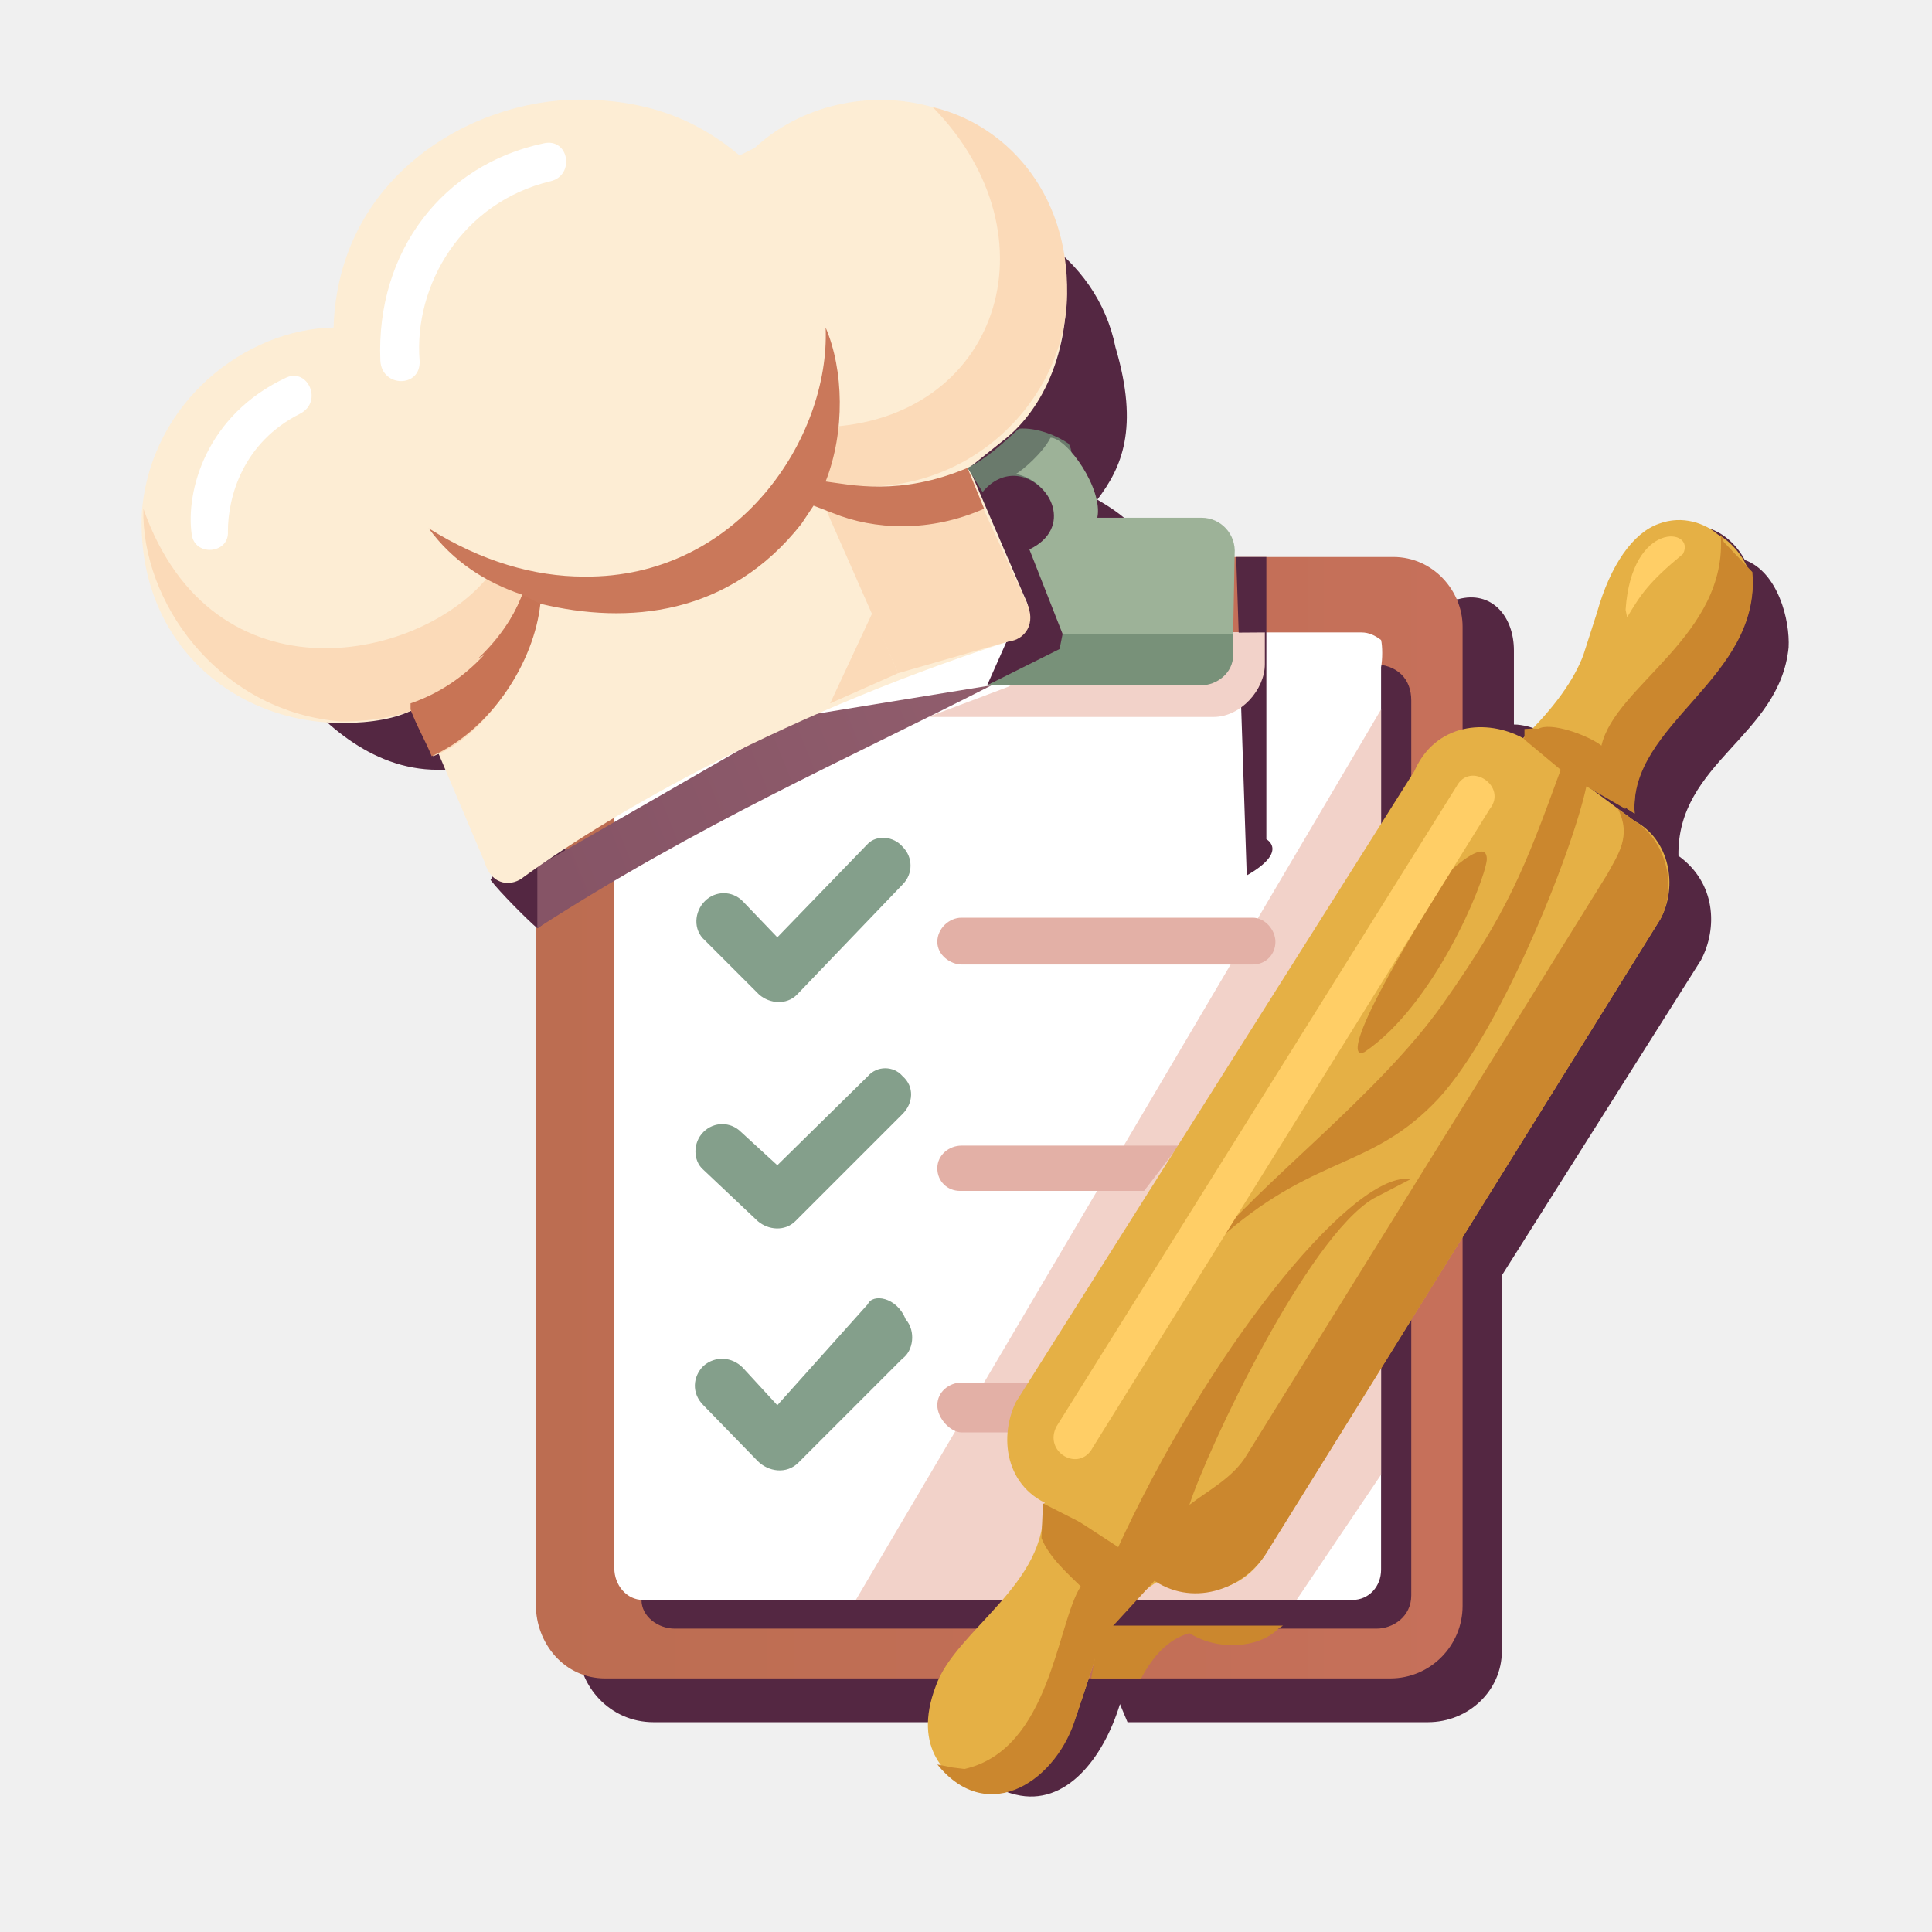
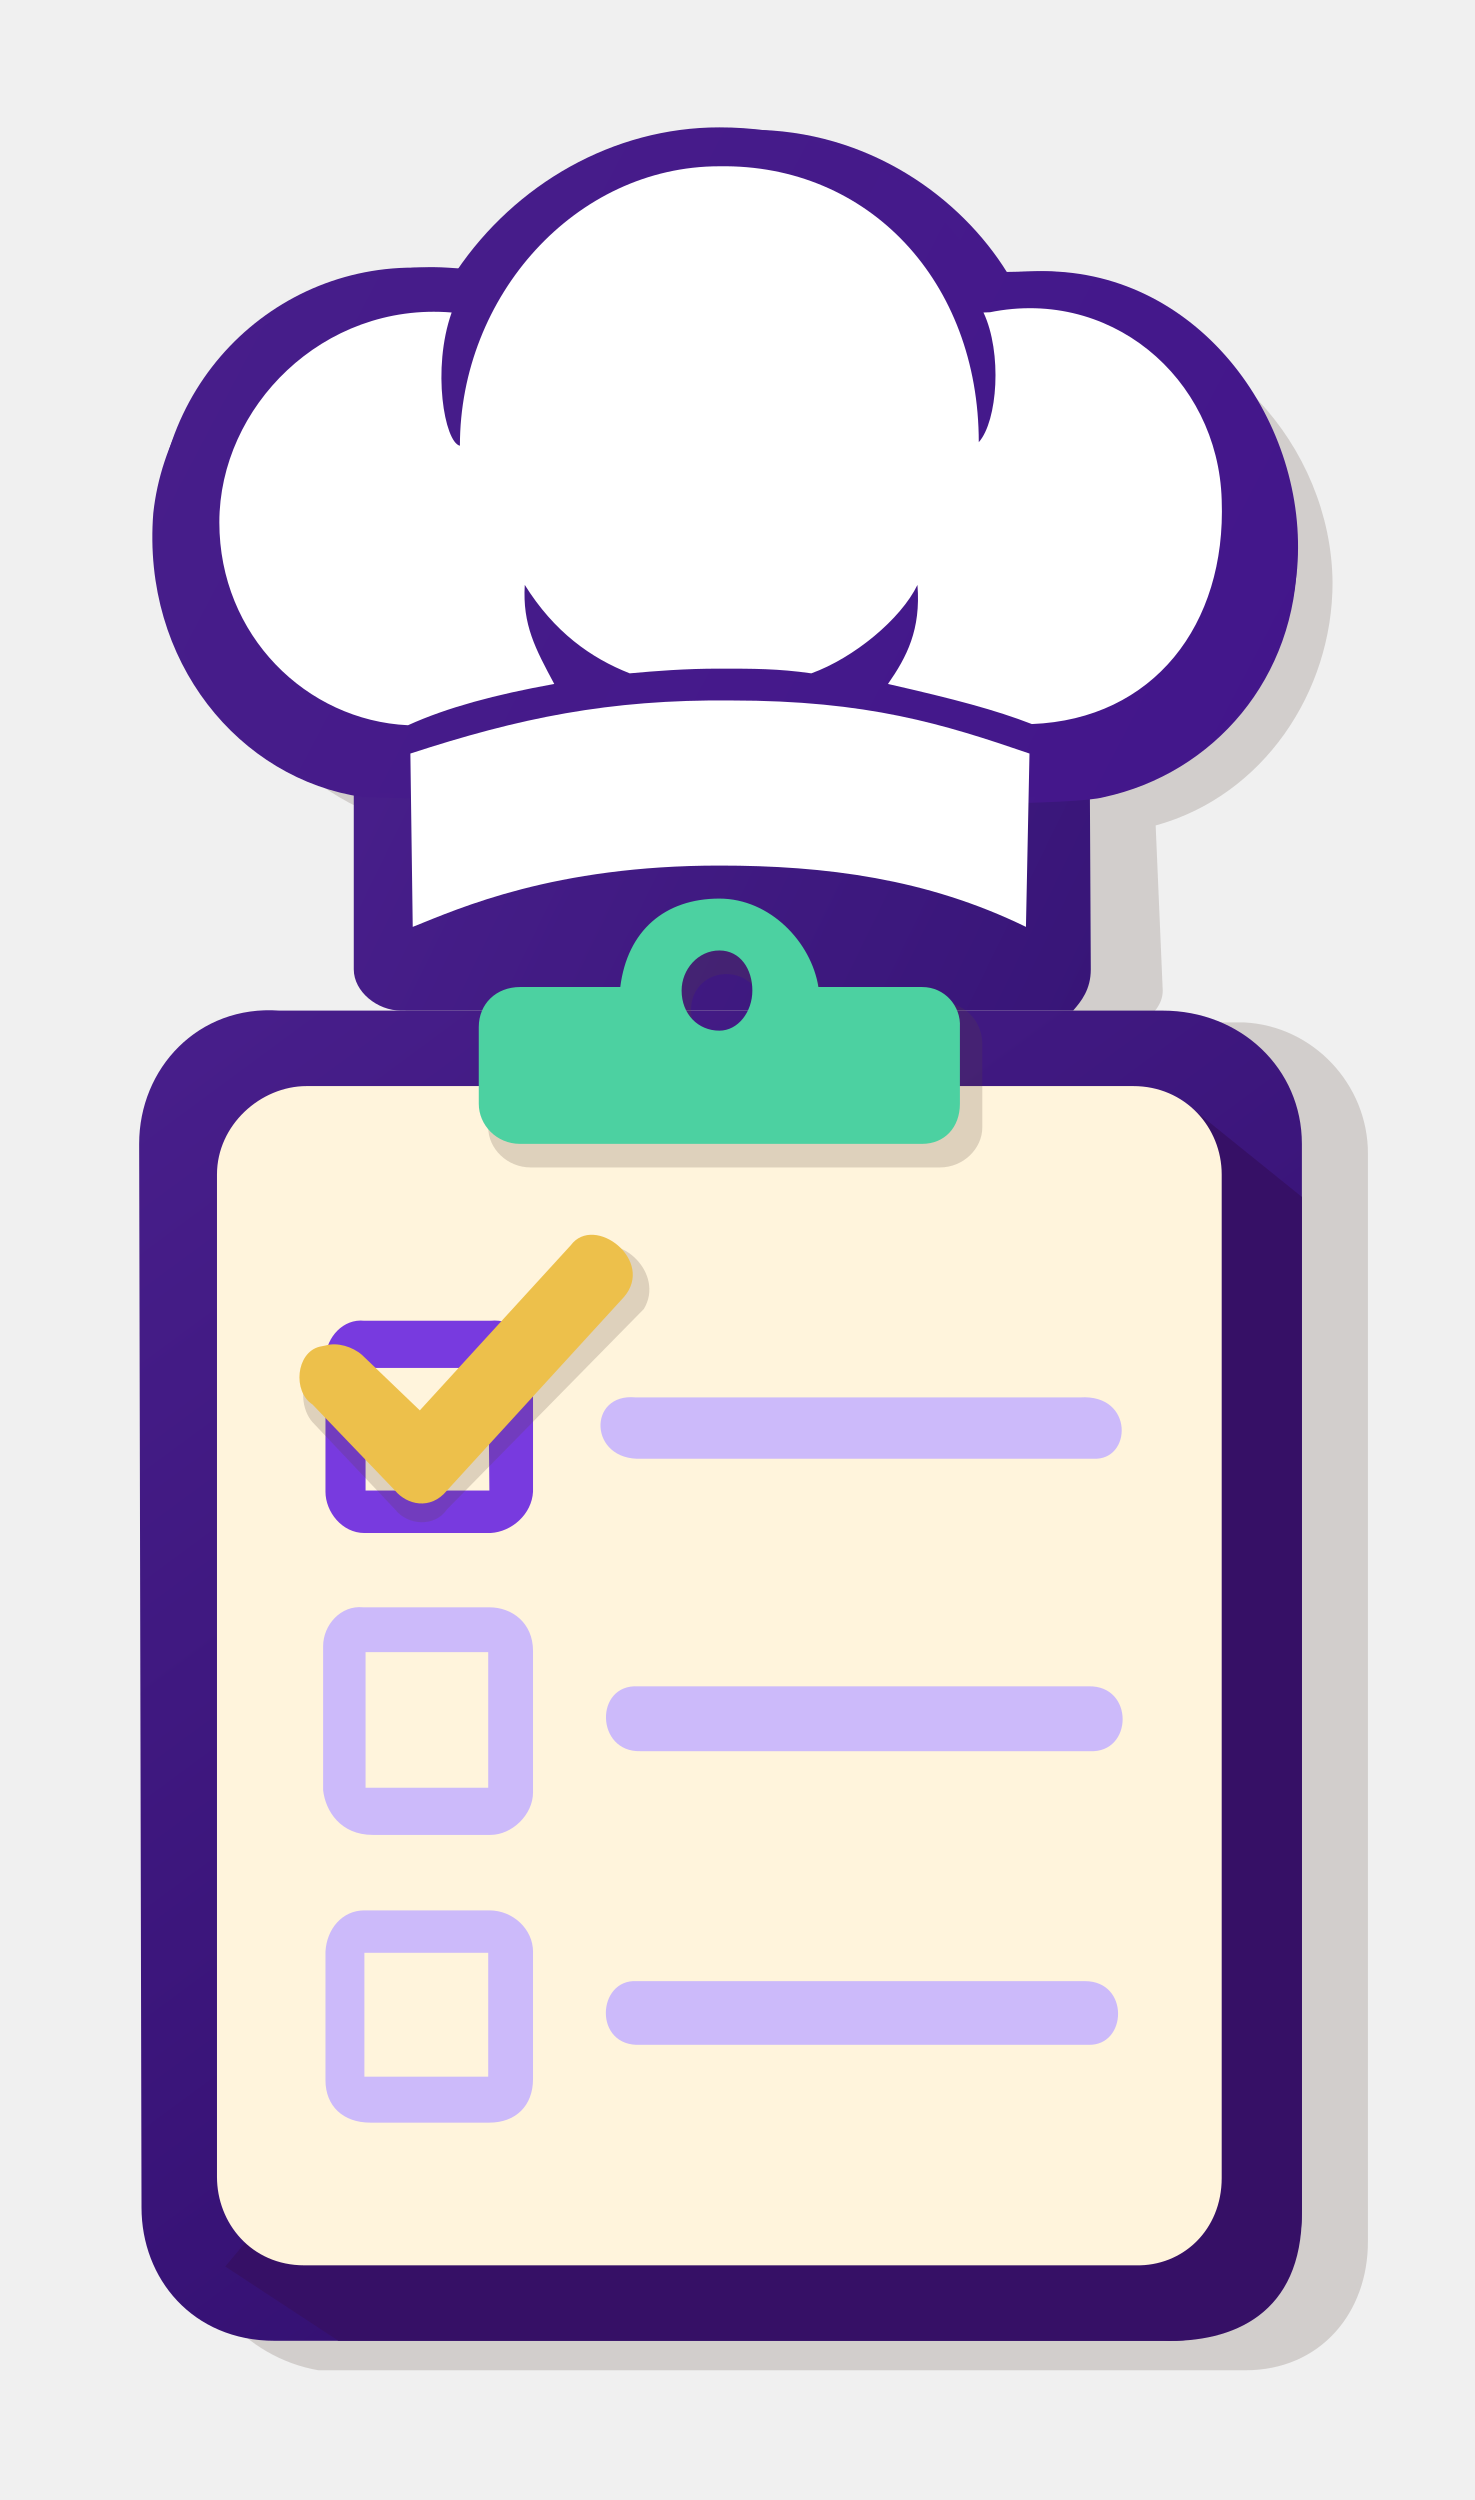
- <svg xmlns="http://www.w3.org/2000/svg" viewBox="0 0 128 128">
-   <style type="text/css">.cls-0 {fill:#542742;}
- .cls-1 {fill:url(#SVGID_1_);}
- .cls-2 {fill-rule:evenodd;clip-rule:evenodd;fill:#FFFFFF;}
- .cls-3 {fill:#F2D2C9;}
- .cls-4 {fill:#E3B0A6;}
- .cls-5 {fill:#849F8B;}
- .cls-6 {fill:#FFFFFF;}
- .cls-7 {fill:#FDEDD4;}
- .cls-8 {fill:#FBDAB8;}
- .cls-9 {fill:#CA785A;}
- .cls-10 {fill:#C87455;}
- .cls-11 {fill:#CC7C59;}
- .cls-12 {fill:#BB6B52;}
- .cls-13 {fill:#6A7A6C;}
- .cls-14 {fill:#9DB298;}
- .cls-15 {fill:#789179;}
- .cls-16 {fill:#FBDFBF;}
- .cls-17 {fill:#E5B045;}
- .cls-18 {fill:#CB872E;}
- .cls-19 {fill:#F2C65B;}
- .cls-20 {fill:#FFCE66;}</style>
-   <path class="cls-0" d="m115.6 37.1c-0.1 0-0.1 0 0 0-0.7-1.3-2-2.4-3.9-2.3-2.7 0.2-4.4 3.2-5 5.2l-1.1 3.5c-0.6 1.9-1.5 3.2-3.5 4.9-0.6-0.2-1.2-0.4-1.8-0.4v-4.9c0-2.3-1.5-4-3.7-3.4h-11.6v-0.3c0-1.3-0.9-2.4-2-2.4h-6.7c-0.7-2-1.9-2.9-3.6-3.9 1.6-2.1 2.8-4.7 1.2-10.1-0.6-3-2.4-5.5-4.9-7.2-2.1-3.2-5.7-5.4-9.8-5.4-3.1 0-6.2 1.3-8.4 3.4-2.5-2.1-5.8-3.4-9.4-3.4-7.8 0-14.7 6.2-14.9 14-6.3 0.1-11.5 5.1-11.5 11.6 0 3.6 1.5 6.7 3.9 8.8 2.2 2.9 5.6 6.2 10.1 6.2 1.2 0 2.3-0.1 3.5-0.4 1.4 3.3 2.9 7.1 4.5 8.3 0.5 0.8 2 2.2 2.7 2.7l-1.4 47.5c0 2.6 2.1 5 5 5h20.2c0.1 2 1.2 4.2 3.8 4.8 3.3 0.8 5.8-2.4 6.9-6l0.5 1.2h19.9c2.7 0 4.9-2.1 4.9-4.7v-24.9l13.2-20.9c1.1-2.1 1-5.1-1.5-6.9-0.1-6.2 6.7-7.9 7.3-13.8 0.1-1.8-0.7-5-2.9-5.8z" />
-   <linearGradient id="SVGID_1_" x1="35.5" x2="96.92" y1="70.93" y2="70.93" gradientUnits="userSpaceOnUse">
-     <stop stop-color="#BC6D51" offset="0" />
-     <stop stop-color="#C6705A" offset="1" />
+ <svg xmlns="http://www.w3.org/2000/svg" viewBox="0 0 125 212">
+   <style type="text/css">.cls-0 {fill:#FCF4DA;}
+ .cls-1 {opacity:0.2;fill:#59473D;}
+ .cls-2 {fill:url(#SVGID_1_);}
+ .cls-3 {fill:#361066;}
+ .cls-4 {fill:#FFF4DC;}
+ .cls-5 {fill:#8848E5;}
+ .cls-6 {fill:#CCBAFA;}
+ .cls-7 {fill:#EDC04B;}
+ .cls-8 {fill:#FFFFFF;}
+ .cls-9 {fill:#4CD1A1;}
+ .cls-10 {fill:url(#SVGID_2_);}</style>
+   <path class="cls-1" d="m98 70c9.1-2.5 15-11.3 15-20.6-0.1-11.5-9.5-22.4-22.1-22.4l-2.9 0.2c-4-6.3-11.9-12.2-22.4-12.2s-18.4 6-21.9 11.6l-2-0.2c-12.5-0.6-23.3 9.3-23.7 21.2-0.4 10.4 6.3 19.5 15.9 22.2v14.2c0 1.1 0.6 2.1 1.4 2.7h-8.3c-5.8 0-11 4.9-11 11.1v90.3c0 6.3 4.7 11.8 11 12.9h78.6c6.4 0 10.4-4.9 10.4-10.9v-92.3c0-5.8-4.6-10.8-10.5-11.1h-8.5c0.6-0.6 1.6-1.4 1.6-2.7l-0.6-14z" />
+   <linearGradient id="SVGID_1_" x1="13.92" x2="110.3" y1="102.8" y2="149.8" gradientUnits="userSpaceOnUse">
+     <stop stop-color="#471E8A" offset="0" />
+     <stop stop-color="#2D0F6B" offset="1" />
  </linearGradient>
-   <path class="cls-1" d="m92.3 36.9h-52.1c-2.3 0-4.7 1.9-4.7 4.6v64.8c0 2.6 1.9 4.9 4.6 4.9h52c2.7 0 4.8-2.2 4.8-4.8v-64.9c0-2.3-1.9-4.6-4.6-4.6z" />
-   <path class="cls-0" d="m90.9 44h-46.1c-1 0-2.3 1-2.3 2v60c0 1.1 1.1 1.9 2.2 1.9h46.5c1.1 0 2.3-0.8 2.3-2.2v-59.3c0-1.4-0.9-2.4-2.6-2.4z" />
-   <path class="cls-2" d="m91.5 42.4c-0.4-0.3-0.8-0.5-1.3-0.5h-47.4c-1 0-2.1 1-2.1 2v60c0 1.1 0.8 2.1 1.9 2.1h47c1.1 0 1.9-0.9 1.9-2v-59.8c0.1-0.5 0.1-1.4 0-1.8z" />
-   <polygon class="cls-3" points="85.9 106 56.7 106 91.5 47 91.5 97.7" />
-   <path class="cls-4" d="m83 60.8h-19.3c-0.8 0-1.6 0.7-1.6 1.6s0.9 1.5 1.6 1.5h19.3c0.9 0 1.5-0.7 1.5-1.5s-0.7-1.6-1.5-1.6z" />
-   <path class="cls-4" d="m78.1 75.9h-14.4c-0.8 0-1.6 0.6-1.6 1.5s0.7 1.5 1.5 1.5h12.2l2.3-3z" />
-   <path class="cls-4" d="m63.7 91.6c-0.8 0-1.6 0.6-1.6 1.5s0.9 1.8 1.6 1.8h3.3l1.3-3.3h-4.6z" />
-   <path class="cls-5" d="m57.5 55.9-6 6.2-2.3-2.4c-0.7-0.7-1.8-0.7-2.5 0s-0.8 1.9 0 2.6l3.6 3.6c0.7 0.6 1.8 0.7 2.5 0l7-7.3c0.7-0.7 0.7-1.8 0-2.5-0.6-0.7-1.7-0.8-2.3-0.2z" />
-   <path class="cls-5" d="m57.5 71.3-6 5.9-2.4-2.2c-0.7-0.7-1.8-0.7-2.5 0s-0.7 1.9 0 2.5l3.6 3.4c0.7 0.6 1.8 0.7 2.5 0l7.1-7.1c0.7-0.7 0.8-1.8 0-2.5-0.6-0.7-1.7-0.7-2.3 0z" />
-   <path class="cls-5" d="m57.5 86.4-6 6.7-2.3-2.5c-0.7-0.7-1.8-0.8-2.6-0.1-0.7 0.7-0.8 1.8 0 2.6l3.6 3.7c0.7 0.7 1.9 0.9 2.7 0.1l6.9-6.9c0.7-0.5 0.9-1.8 0.2-2.6-0.6-1.5-2.2-1.7-2.5-1z" />
-   <path class="cls-0" d="m83.9 36.9h-2l0.7 21.1c2.8-1.6 1.3-2.4 1.3-2.4v-18.7z" />
-   <path class="cls-3" d="m83.8 41.9v2.1c0 1.7-1.6 3.5-3.4 3.5h-18.9l5.3-2 3.3-2.1-0.5-1.4 14.2-0.1z" />
-   <path class="cls-0" d="m32.5 58.3c0.6 0.8 2.5 2.7 3.1 3.2l1.1-0.8 2.3-13.5-6.5 11.1z" />
-   <linearGradient id="SVGID_00000052090500017789604850000003223898437409371847_" x1="35.34" x2="66.77" y1="54.61" y2="41.99" gradientUnits="userSpaceOnUse">
-     <stop stop-color="#865466" offset="0" />
-     <stop stop-color="#915E6D" offset="1" />
+   <path class="cls-2" d="m91 85.7h-57c-2 0-4-1.6-4-3.5v-18.2l62.4-1 0.1 19.2c0 1.7-0.8 2.7-1.5 3.5z" />
+   <linearGradient id="SVGID_2_" x1="11.64" x2="109.3" y1="19.96" y2="71.12" gradientUnits="userSpaceOnUse">
+     <stop stop-color="#471E8A" offset="0" />
+     <stop stop-color="#43168B" offset="1" />
  </linearGradient>
-   <path d="m35.6 57.4v4.1c10.7-6.9 20.3-11.1 30.1-16.1l-12.9 2.1-17.2 9.9z" fill="url(#SVGID_00000052090500017789604850000003223898437409371847_)" />
-   <path class="cls-0" d="m67.5 28.3-3.5 2.3 0.2 1.9 3.6 7.5-2.4 5.4 4.6-1.8c0.7-0.3 0.9-1 0.5-2.6l-3.4-7 3.6-2.7-0.8-2.7-2.4-0.3z" />
-   <path class="cls-7" d="m61.8 7.1c-4.2-1.2-8.8-0.1-11.8 2.7l-1 0.5c-2.5-2.1-5.7-3.7-10.6-3.7-7.3 0-16 5.2-16.3 15.1-5.8 0.1-12.1 4.9-12.7 12.2-0.4 8.5 5.9 14 13.3 14 1.9 0 3.6-0.3 4.7-0.9l1.6 2.8 3.1 7.3c0.5 1.7 1.9 1.6 2.6 1 4.8-3.5 16-10.4 32.1-15.6 0.9-0.2 1.9-1.3 1.1-2.9l-3.7-8.6 2.5-2c6.1-5.1 5.6-18.6-4.9-21.9z" />
-   <path class="cls-8" d="m54.7 33.7 4.8 10.9 7.3-2.1c1.1-0.1 1.9-1.2 1.2-2.6l-2.9-6.3-5-0.6-5.4 0.7z" />
-   <path class="cls-8" d="m27.2 47 1.5 3.1c2.9-1.1 6.2-5 7.1-10.1l-3.3-1.9-5.3 6.3v2.6z" />
-   <path class="cls-8" d="m9.5 34.3c0.2 6.2 5.4 12.9 13.1 13.5 4.4 0 9-1.5 12-7.8l-2.1-2c-4.4 5.8-18.4 8.8-23-4.3v0.6z" />
-   <path class="cls-8" d="m54.6 28.3c11.5-0.4 15.6-12.6 7.2-21.2 4.7 1.1 9 5.5 8.9 12.4-0.1 7.4-7.3 14.4-16.6 12.4l0.5-3.6z" />
-   <path class="cls-9" d="m54.7 21.7c0.3 7.3-5.8 16.6-16 16.5-3.3 0-6.8-1-10.3-3.2 1.6 2.2 3.8 3.6 6.2 4.4-0.2 0.6-1 2.4-2.9 4.2 1.7-0.9 3-2.2 4.1-3.6 5.8 1.4 12.5 0.8 17.3-5.3l0.8-1.2 1.3 0.5c2.7 1.1 6.4 1.3 10-0.3l-1.1-2.7c-4.5 1.9-7.8 1.1-9.4 0.9 1.3-3.3 1.2-7.4 0-10.2z" />
-   <path class="cls-10" d="m27.2 47c0.4 1.1 1 2.1 1.4 3.1 4-1.8 6.8-6.3 7.2-10.1l-1.2-0.6c-0.7 1.9-3 5.7-7.4 7.2v0.4z" />
-   <path class="cls-11" d="m34.6 39.3" />
-   <path class="cls-12" d="m34.6 39.3" />
-   <path class="cls-13" d="m67.5 28.4c-1 0.9-2 1.9-3.4 2.6l1 1.6c1.3-1.6 3.3-1.4 4.5 0.5 0.5-1.3 1.9-2.5 1.2-3.7-0.7-0.5-2.1-1.1-3.3-1z" />
-   <path class="cls-14" d="m79.6 34.3h-6.9c0.4-1.9-2-5.3-3.1-5.3-0.5 1-1.9 2.2-2.3 2.4 2.4 0.5 3.8 3.6 0.9 5l2.2 5.6h11.3l0.1-5.3c0.1-1.3-0.9-2.4-2.2-2.4z" />
-   <path class="cls-15" d="m70.4 42-0.2 1-4.8 2.4h14.2c1 0 2.1-0.8 2.1-2v-1.4h-11.3z" />
-   <path class="cls-6" d="m19 25c-5.4 2.5-6.7 7.6-6.3 10.4 0.2 1.5 2.5 1.3 2.4-0.2 0-2.3 1-5.9 4.8-7.8 1.5-0.8 0.5-3-0.9-2.4z" />
-   <path class="cls-6" d="m36 9.5c-6.6 1.4-11.1 7.1-10.8 14.4 0.1 1.8 2.7 1.8 2.6 0-0.4-5 2.8-10.5 8.7-11.9 1.6-0.4 1.2-2.9-0.5-2.5z" />
-   <path class="cls-8" d="m55 46.6 4.5-2-1.7-4z" />
-   <path class="cls-16" d="m54.7 33.7" />
-   <path class="cls-17" d="m113.8 35.4c-0.8-0.7-2.3-1.3-3.9-0.7-1.7 0.6-3.2 2.7-4.1 5.9l-0.9 2.8c-0.6 1.6-1.9 3.5-4.1 5.6l7.5 4.9c-0.4-6.3 7.4-8.6 7.8-14.9 0-1.3-1-2.9-2.3-3.6z" />
-   <path class="cls-18" d="m114.2 35.9-0.1-0.3-0.1-0.2c0.5 6.7-7 10-7.9 14-0.9-0.7-3.4-1.6-4.2-1.1l-1.1 0.7 7.5 4.9c-0.4-6 8.4-8.9 7.8-16l-1.9-2z" />
-   <path class="cls-17" d="m69.1 99.7c0.4 5.2-5.8 8.3-7.1 12-1.6 4.2 0.8 6.2 2.6 6.9 3.2 0.9 5.6-2 6.7-4.9l1.1-3.3c1.2-3.4 3.2-5 4.6-5.8l-7.3-5.6-0.6 0.7z" />
-   <path class="cls-18" d="m73.3 108.2 3.4-3.7-1.1-1.6-6.5-3.3-0.1 2.3c0.5 1.3 1.9 2.5 2.6 3.2-1.6 2.5-2 10.8-7.7 12.1l-0.8-0.1-1-0.2c3.4 4.2 8 1 9.2-3.2l1.1-3.3c0.1-0.4 0.6-1.9 0.9-2.2z" />
-   <path class="cls-17" d="m108.3 54.4-7.4-5.5c-2.4-1.3-5.8-1-7.2 2.2l-26.4 41.8c-1.2 2.5-0.6 6 2.8 7l4.6 3c2.6 3.1 7.2 3.6 9.3-0.2l26-41.8c1.2-2.2 0.6-5.3-1.7-6.5z" />
-   <path class="cls-18" d="m108.3 54.4-1.1-0.8c0.9 1.8 0 3-0.7 4.3l-23.9 38.5c-0.9 1.5-2.5 2.3-3.8 3.3 1.2-3.7 7.8-17.7 12.2-20.3l2.5-1.3h-0.4c-3.9 0.1-13.1 11.4-19.2 24.8l2.4 1.7c2.6 1.9 6 0.8 7.6-1.7l26.1-42c1.2-2.2 0.3-5.3-1.7-6.5z" />
-   <path class="cls-18" d="m101 49 2.4 2c-2.4 6.6-3.5 9.4-7.8 15.5s-12.3 12-15.7 16.4c6.7-6.4 10.5-5.2 15-9.7 4.3-4.2 9.3-16.8 10.2-21.1l2.6 1.5c-0.5-1.7-2.6-5.7-6.7-5.3v0.7z" />
-   <path class="cls-18" d="m96.2 57.6s2.4-2.2 2.3-0.6c-0.2 1.6-3.5 9.6-8.1 12.7-0.6 0.3-1.8 0 5.8-12.1z" />
-   <path class="cls-18" d="m75.6 111.2c0.8-1.5 1.8-2.6 3.2-3 1.9 1.2 4.6 1 5.9-0.3l0.3-0.2h-12.1l-0.6 3.5h3.3z" />
-   <path class="cls-20" d="m96.5 52.1-26.5 42.4c-0.9 1.7 1.5 3.1 2.4 1.4l26.3-42.3c1.2-1.5-1.3-3.2-2.2-1.5z" />
-   <path class="cls-20" d="m107.8 40.9c0.9-1.5 1.4-2.3 3.7-4.2 0.9-1.7-3.4-2.3-3.8 3.7l0.1 0.5z" />
+   <path class="cls-10" d="m85.4 23.1c-3.9-6.3-11.7-12.1-21.8-12.1-10.6 0-18.6 5.6-22.6 11.9l-3-0.2c-12.2-0.8-23.7 8.9-25 20.8-1 12.6 7.3 22.6 17.8 24.1 6.2 0.2 58.2 1.3 62.8 0 9.3-2 16.4-10.1 16.4-20.6 0-11.5-9.1-24-22-24l-2.6 0.1z" />
+   <linearGradient id="SVGID_3_" x1="12.59" x2="107.9" y1="17.29" y2="67.25" gradientUnits="userSpaceOnUse">
+     <stop stop-color="#471E8A" offset="0" />
+     <stop stop-color="#43168B" offset="1" />
+   </linearGradient>
+   <path d="m83.4 23.1c-3.9-6.3-11.3-12.3-22.4-12.3-9 0-17.3 4.8-22.3 12.2-13.1-2.2-25.2 7.7-25.4 21.8-0.2 10.6 7.1 20.6 17.5 22.5l61.2 0.3c9.5-1.6 17-8.6 18-19.4 1-12.2-8.1-25.2-21.5-25.2l-5.1 0.1z" fill="url(#SVGID_3_)" />
+   <path class="cls-8" d="m86 26.4-2.6 0.2c10.6-2.5 19.9 5.4 20.2 15.8 0.4 10.6-5.8 18.6-16.1 19-3.1-1.2-6.5-2.1-12.2-3.4 1.6-2.3 2.8-4.6 2.5-8.4-1.4 2.9-5.4 6.2-9 7.5-2.8-0.4-4.9-0.4-7.8-0.4s-5.4 0.2-7.6 0.4c-3.3-1.3-6.4-3.5-8.9-7.5-0.2 3.4 0.9 5.4 2.5 8.4-5 0.9-9.1 2-12.4 3.5-8.6-0.4-16-7.6-16-17.2 0-9.8 8.8-18.7 19.7-17.8-1.7 4.8-0.6 11 0.7 11.3 0-12.7 9.8-23.7 22-23.7 12.7-0.2 22 9.8 22 23.4 1.6-1.8 2-7.6 0.4-11l2.6-0.1z" />
+   <path d="m34.8 63.9 0.2 14.7c4-1.6 12-5.2 26-5.2 9 0 17.6 1.1 26 5.2l0.3-14.7c-7.3-2.5-13.7-4.5-25.3-4.5-10.4-0.1-18 1.5-27.2 4.5z" fill="#fff" stroke-width="7px" />
+   <linearGradient id="SVGID_4_" x1="20.96" x2="105.3" y1="85.76" y2="200.1" gradientUnits="userSpaceOnUse">
+     <stop stop-color="#471E8A" offset="0" />
+     <stop stop-color="#2D0B69" offset="1" />
+   </linearGradient>
+   <path d="m98.6 85.7h-74.9c-6.9-0.5-11.9 4.9-11.9 11.3l0.2 90.2c0 6 4.3 11.3 11.3 11.3h75.4c5.9 0.2 11.7-3.5 11.7-11v-90.5c0-6.4-5.2-11.3-11.8-11.3z" fill="url(#SVGID_4_)" />
+   <path class="cls-3" d="m19.1 192.2 9.6 6.3h69.9c6 0.2 11.8-2.3 11.8-10.8v-86.2l-9.3-7.5-82 98.2z" />
+   <path class="cls-4" d="m96.1 92.1h-70.1c-3.9 0-7.6 3.3-7.6 7.5v85c0 3.9 2.9 7.5 7.4 7.5h70.5c4 0.1 7.3-3 7.3-7.4v-85.1c0-4-3.1-7.5-7.5-7.5z" />
+   <path class="cls-1" d="m79.7 85h-9.8c-0.4-3.3-3.7-7-8.4-7s-7.6 3.2-8.3 7h-8.3c-1.9 0-3.5 1.4-3.5 3.4v7.2c0 1.8 1.6 3.4 3.6 3.4h34.7c2 0 3.6-1.6 3.6-3.4v-7.2c-0.1-2-1.6-3.4-3.6-3.4zm-18.1 3.6c-1.7 0-3-1.3-3-3s1.3-3 3-3 3 1.3 3 3-1.3 3-3 3z" />
+   <path class="cls-9" d="m78.2 83.7h-8.8c-0.6-3.8-4.1-7.5-8.4-7.5-4.6 0-7.8 2.7-8.4 7.5h-8.5c-2 0-3.5 1.4-3.5 3.4v6.5c0 1.8 1.5 3.4 3.5 3.4h34.1c1.9 0 3.2-1.4 3.2-3.4v-6.5c0.1-1.8-1.3-3.4-3.2-3.4zm-17.2 3.7c-1.8 0-3.2-1.4-3.2-3.4 0-1.8 1.4-3.4 3.2-3.4s2.8 1.6 2.8 3.4-1.2 3.4-2.8 3.4z" />
+   <linearGradient id="SVGID_5_" x1="27.41" x2="44.23" y1="113.4" y2="130.3" gradientUnits="userSpaceOnUse">
+     <stop stop-color="#783ADF" offset="0" />
+     <stop stop-color="#783ADF" offset="1" />
+   </linearGradient>
+   <path d="m41.6 112h-10.7c-1.8-0.2-3.2 1.4-3.3 3.1v11.4c0 1.7 1.4 3.5 3.3 3.5h10.7c1.8-0.1 3.5-1.6 3.6-3.5v-11.5c0-1.7-1.7-3.2-3.6-3zm-0.1 14.4h-10.5v-10.4h10.4l0.1 10.4z" fill="url(#SVGID_5_)" />
+   <path d="m41.5 127" fill="#783ADF" />
+   <path class="cls-6" d="m53.9 118.5c-4.1-0.4-4 5.4 0.5 5.2h38.3c3.3 0.2 3.5-5.5-1.1-5.2h-37.7z" />
+   <path class="cls-6" d="m41.5 136.3h-10.7c-1.9-0.2-3.4 1.5-3.4 3.3v12.2c0.2 1.8 1.5 3.8 4.2 3.8h10c1.8 0 3.6-1.7 3.6-3.6v-12c0-2.4-1.8-3.7-3.7-3.7zm-0.1 15.3h-10.4v-11.5h10.4v11.5z" />
+   <path class="cls-6" d="m54.1 143c-3.7-0.2-3.6 5.6 0.2 5.5h38.1c3.7 0.2 3.8-5.6-0.1-5.5h-38.2z" />
+   <path class="cls-6" d="m41.5 162h-10.6c-1.9 0-3.2 1.6-3.3 3.5v10.9c0 2.2 1.5 3.6 3.8 3.6h10.1c2.2 0 3.7-1.4 3.7-3.7v-10.8c0-1.9-1.7-3.5-3.7-3.5zm-0.1 14.1h-10.5v-10.5h10.5v10.5z" />
+   <path class="cls-6" d="m54 168c-3.4-0.2-3.7 5.6 0.3 5.4h38c3.3 0.1 3.5-5.4-0.3-5.4h-38z" />
+   <path class="cls-1" d="m27.6 115.6-1.1 0.6c-1.2 1.3-0.9 3.4 0 4.4l7 7.4c1.1 1.4 3.4 1.5 4.4 0l16.7-17c1.8-3-2-6.6-4.6-5l-13.9 14.6-5.4-4.6c-0.8-0.7-2.2-1-3.1-0.4z" />
+   <path class="cls-7" d="m27.6 114.1-0.5 0.1c-2 0.5-2.3 3.8-0.6 4.9l7 7.3c1 1.2 3 1.7 4.4 0l15-16.4c2.7-3.1-2.5-7.1-4.5-4.4l-12.8 14-4.9-4.7c-0.8-0.7-2.1-1.1-3.1-0.8z" />
+   <path d="m44.6 22" fill="#43168b" />
+   <path class="cls-8" d="m49 19.8" />
</svg>
